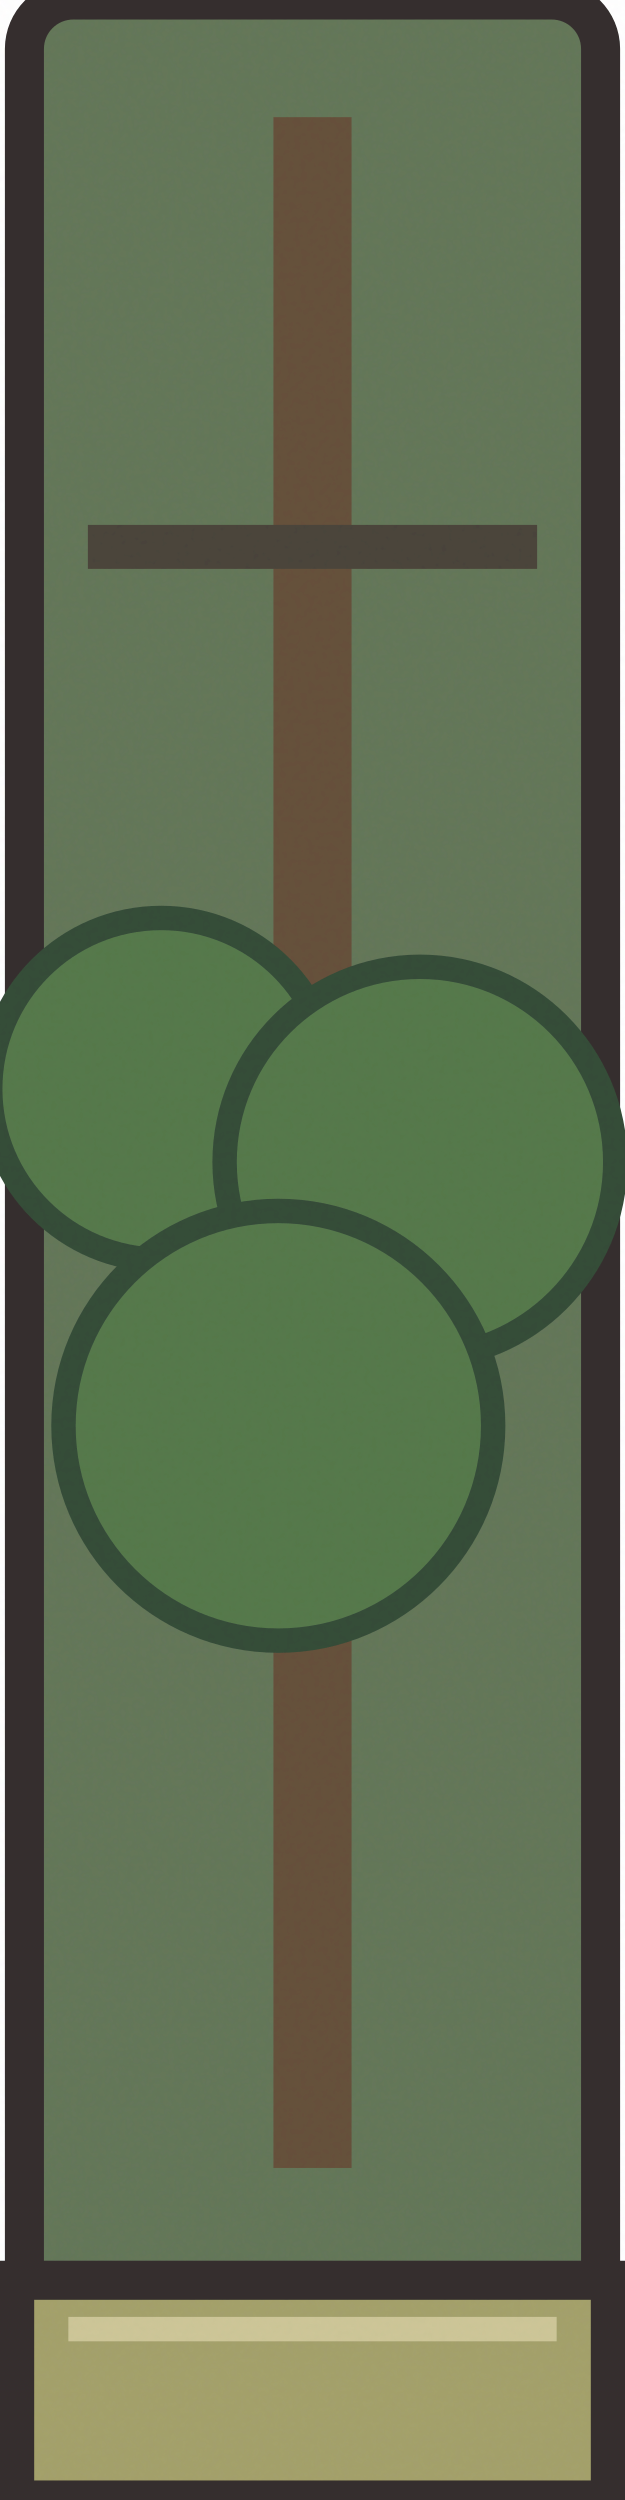
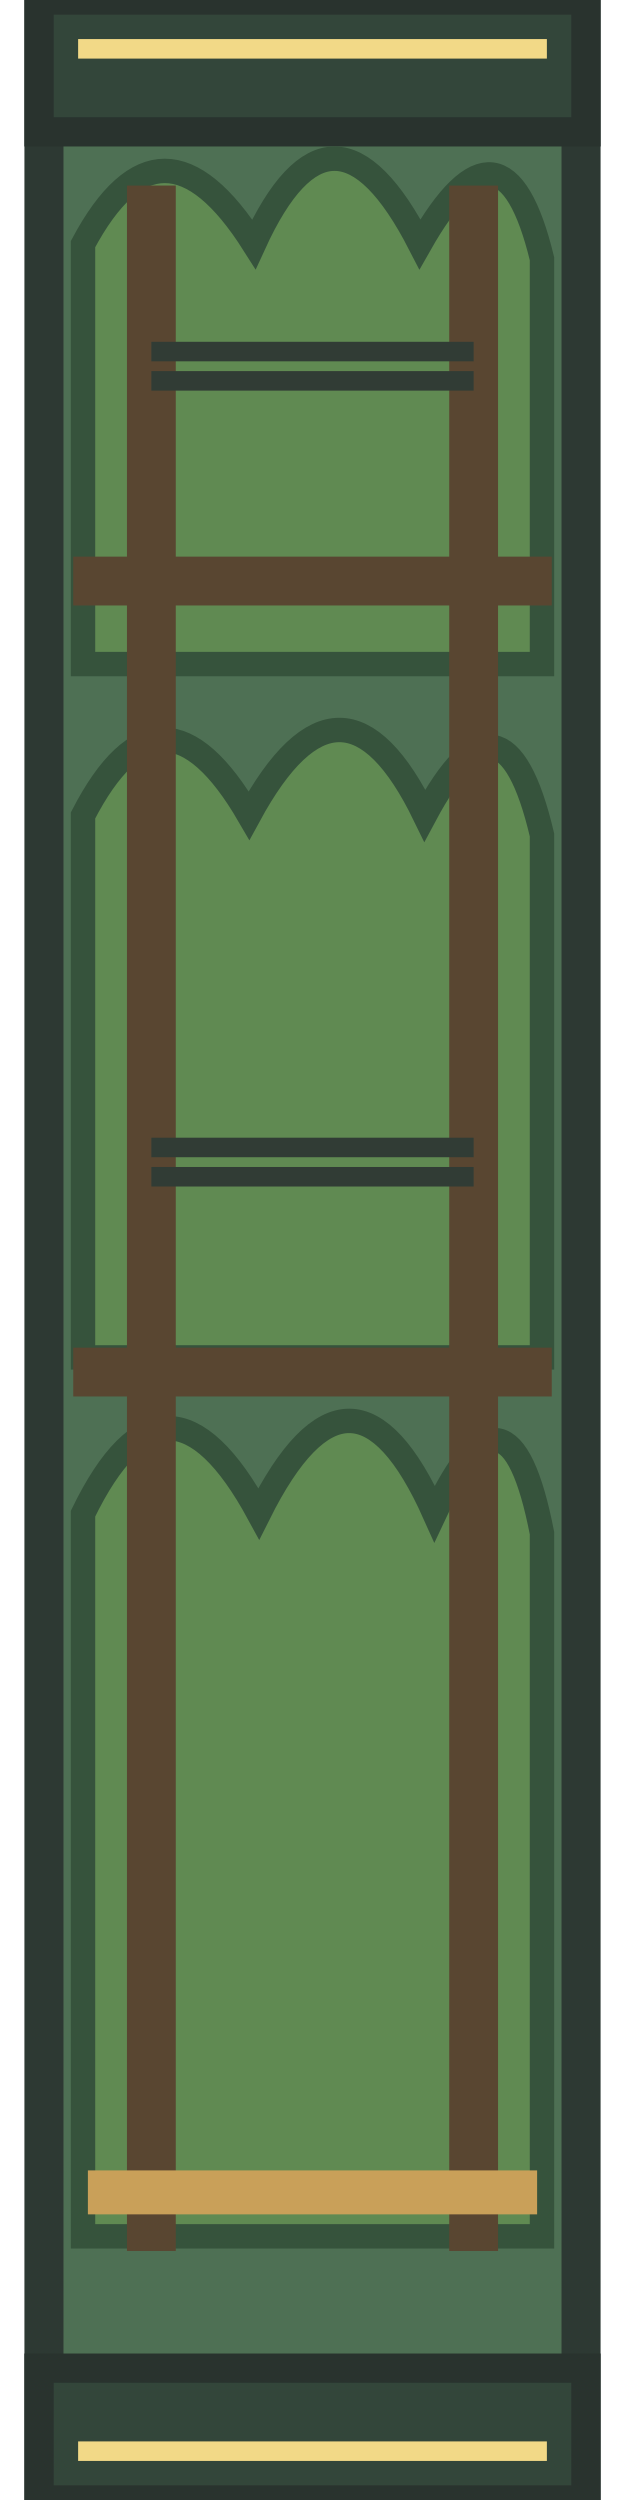
<svg xmlns="http://www.w3.org/2000/svg" width="128" height="512" viewBox="0 0 128 512">
-   <defs>
-     <filter id="paper" x="-10%" y="-10%" width="120%" height="120%">
-       <feTurbulence baseFrequency=".7" numOctaves="2" seed="7" type="fractalNoise" result="n" />
-       <feColorMatrix in="n" values="1 0 0 0 0 0 1 0 0 0 0 0 1 0 0 0 0 0 .045 0" />
-       <feBlend in="SourceGraphic" mode="multiply" />
-     </filter>
-   </defs>
-   <g filter="url(#paper)">
-     <rect x="5" y="0" width="118" height="512" rx="10" fill="#65775a" stroke="#342f2d" stroke-width="8" />
-     <path d="M64 24v420" stroke="#66513a" stroke-width="16" />
-     <path d="M18 112h92" stroke="#4b443a" stroke-width="9" />
-     <g fill="#57794c" stroke="#354d39" stroke-width="5">
-       <circle cx="33" cy="223" r="35" />
-       <circle cx="86" cy="238" r="40" />
-       <circle cx="57" cy="292" r="44" />
-     </g>
-     <path d="M3 467h122v45H3Z" fill="#a4a16c" stroke="#342f2d" stroke-width="8" />
-     <path d="M14 477h100" stroke="#fff4cf" stroke-width="5" opacity=".45" />
+   <path d="M9 0h110v512H9z" fill="#4e7054" stroke="#2d3933" stroke-width="8" stroke-linejoin="round" />
+   <path d="M8 0h112v27H8zm0 485h112v27H8z" fill="#33463a" stroke="#29332e" stroke-width="6" />
+   <path d="M16 10h96M16 502h96" stroke="#f2d987" stroke-width="4" />
+   <g fill="#608a52" stroke="#36533c" stroke-width="5">
+     <path d="M17 50q16-30 35 0q16-35 34 0q17-30 25 3v83H17z" />
+     <path d="M17 167q16-31 34 0q19-35 36 0q16-30 24 4v107H17z" />
+     <path d="M17 310q17-35 36 0q19-38 36 0q15-32 22 4v144H17z" />
  </g>
+   <g stroke="#594631" stroke-width="10" fill="none">
+     <path d="M31 38v423M97 38v423" />
+     <path d="M15 119h98M15 281h98" />
+   </g>
+   <g stroke="#313c35" stroke-width="4" fill="none">
+     <path d="M31 72h66M31 78h66M31 235h66M31 241h66" />
+   </g>
+   <path d="M18 449h92" stroke="#c9a059" stroke-width="9" />
</svg>
